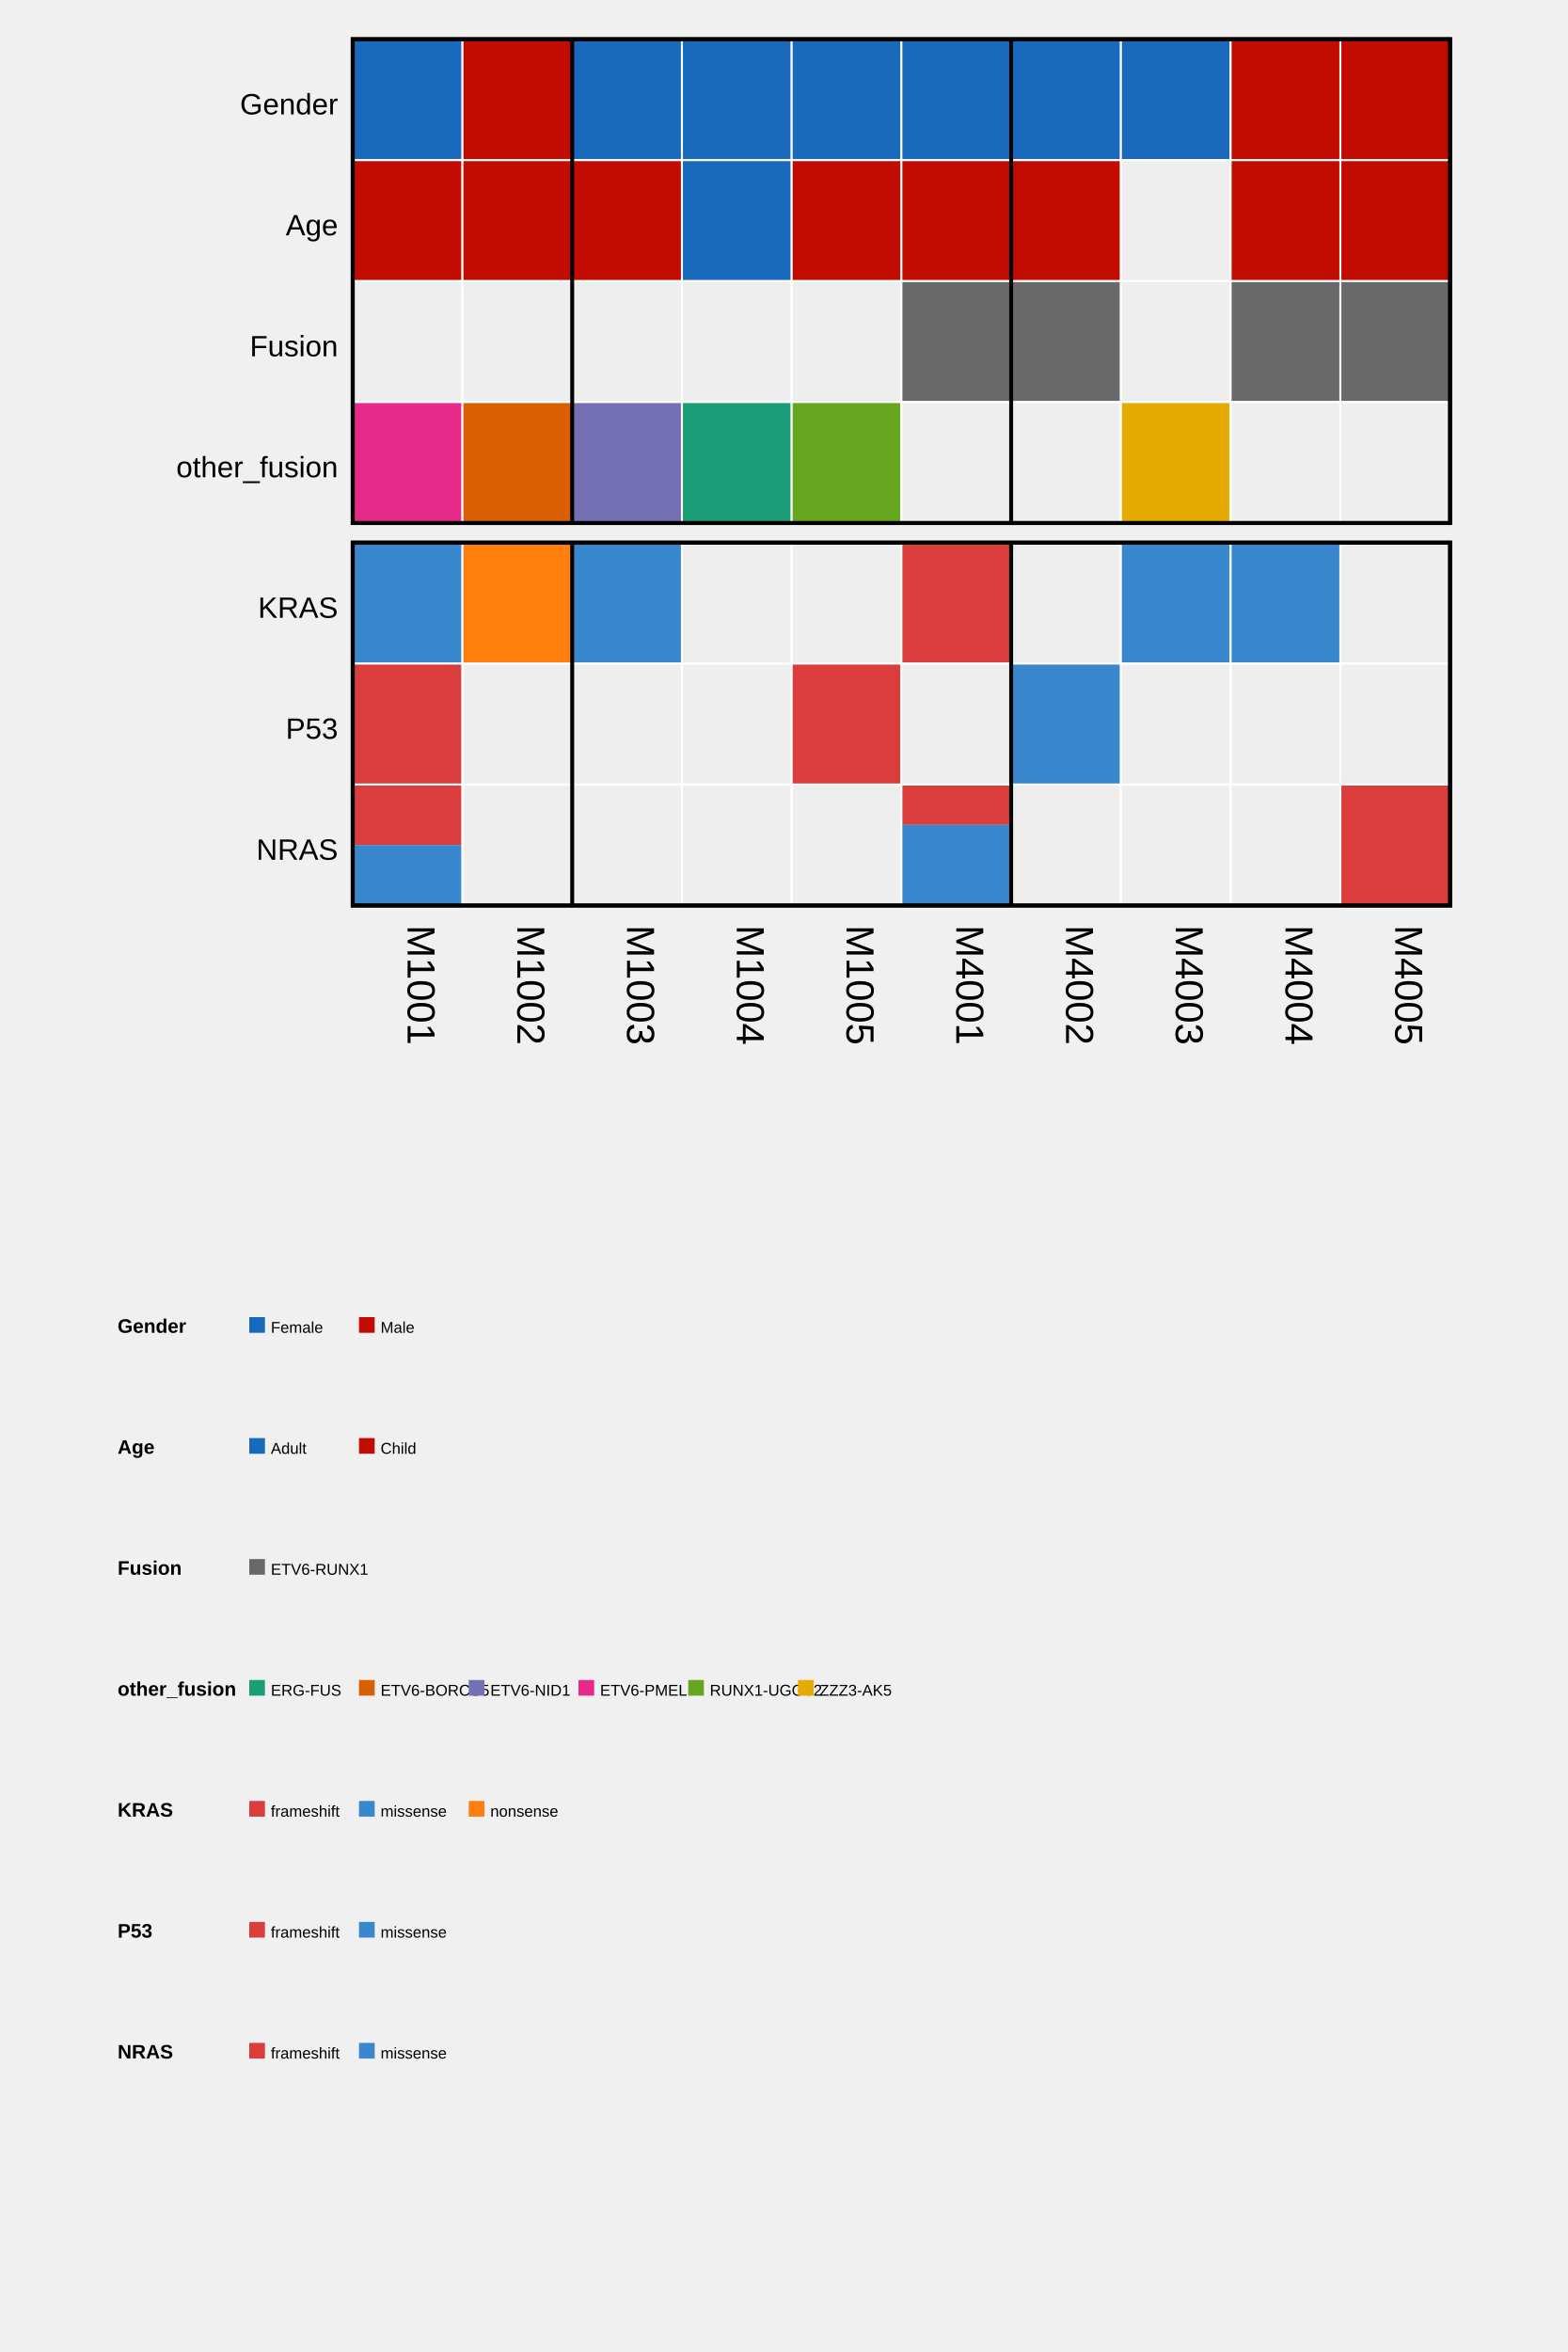
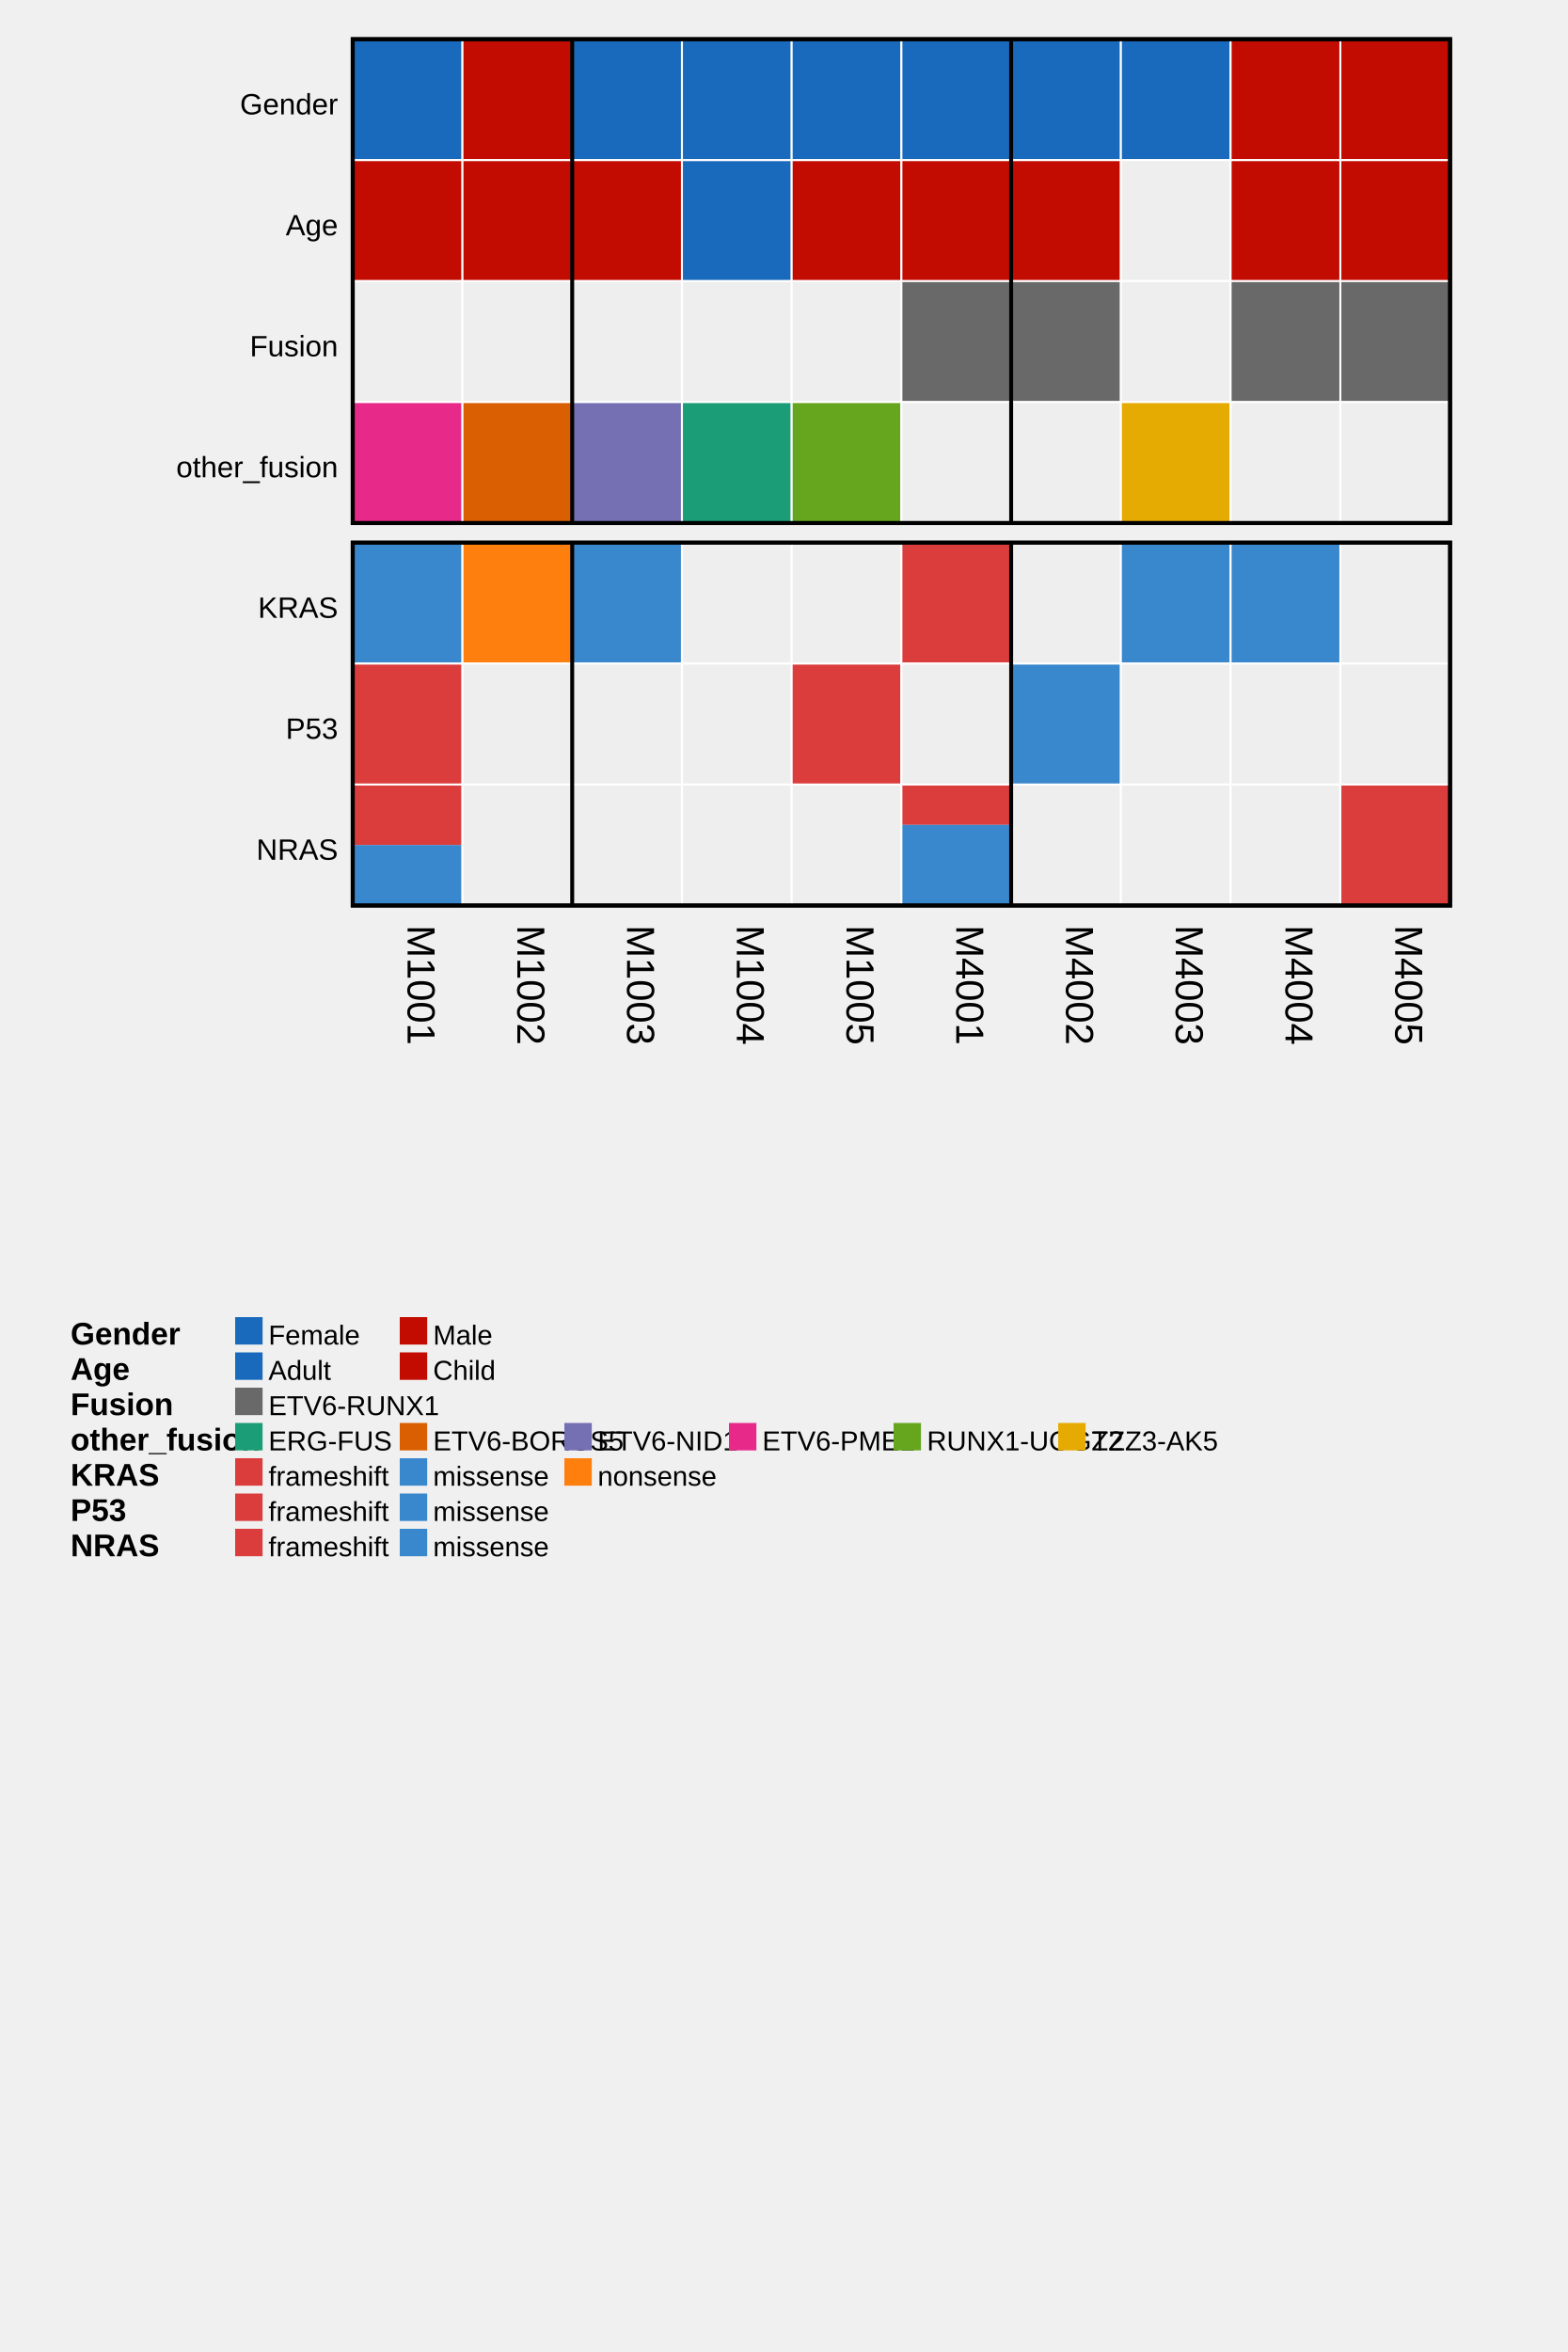
<svg xmlns="http://www.w3.org/2000/svg" xmlns:xlink="http://www.w3.org/1999/xlink" width="800" height="1200" version="1.1">
  <defs>
    <g id="legend_1_mat" style="font-family:Arial;">
      <rect x="0" y="0" width="56" height="61.714" style="fill:#196ABD;stroke:#FFFFFF;stroke-width:1;" />
      <rect x="56" y="0" width="56" height="61.714" style="fill:#C20B01;stroke:#FFFFFF;stroke-width:1;" />
      <rect x="112" y="0" width="56" height="61.714" style="fill:#196ABD;stroke:#FFFFFF;stroke-width:1;" />
      <rect x="168" y="0" width="56" height="61.714" style="fill:#196ABD;stroke:#FFFFFF;stroke-width:1;" />
      <rect x="224" y="0" width="56" height="61.714" style="fill:#196ABD;stroke:#FFFFFF;stroke-width:1;" />
      <rect x="280" y="0" width="56" height="61.714" style="fill:#196ABD;stroke:#FFFFFF;stroke-width:1;" />
      <rect x="336" y="0" width="56" height="61.714" style="fill:#196ABD;stroke:#FFFFFF;stroke-width:1;" />
      <rect x="392" y="0" width="56" height="61.714" style="fill:#196ABD;stroke:#FFFFFF;stroke-width:1;" />
      <rect x="448" y="0" width="56" height="61.714" style="fill:#C20B01;stroke:#FFFFFF;stroke-width:1;" />
      <rect x="504" y="0" width="56" height="61.714" style="fill:#C20B01;stroke:#FFFFFF;stroke-width:1;" />
      <text x="-7.5" y="38.357" style="font-size:15;text-anchor:end;">Gender</text>
      <line x1="0" y1="30.857" x2="-4.5" y2="30.857" style="stroke-width:1;" />
      <rect x="0" y="61.714" width="56" height="61.714" style="fill:#C20B01;stroke:#FFFFFF;stroke-width:1;" />
      <rect x="56" y="61.714" width="56" height="61.714" style="fill:#C20B01;stroke:#FFFFFF;stroke-width:1;" />
      <rect x="112" y="61.714" width="56" height="61.714" style="fill:#C20B01;stroke:#FFFFFF;stroke-width:1;" />
      <rect x="168" y="61.714" width="56" height="61.714" style="fill:#196ABD;stroke:#FFFFFF;stroke-width:1;" />
      <rect x="224" y="61.714" width="56" height="61.714" style="fill:#C20B01;stroke:#FFFFFF;stroke-width:1;" />
      <rect x="280" y="61.714" width="56" height="61.714" style="fill:#C20B01;stroke:#FFFFFF;stroke-width:1;" />
      <rect x="336" y="61.714" width="56" height="61.714" style="fill:#C20B01;stroke:#FFFFFF;stroke-width:1;" />
      <rect x="392" y="61.714" width="56" height="61.714" style="fill:#EEEEEE;stroke:#FFFFFF;stroke-width:1;" />
      <rect x="448" y="61.714" width="56" height="61.714" style="fill:#C20B01;stroke:#FFFFFF;stroke-width:1;" />
      <rect x="504" y="61.714" width="56" height="61.714" style="fill:#C20B01;stroke:#FFFFFF;stroke-width:1;" />
      <text x="-7.5" y="100.071" style="font-size:15;text-anchor:end;">Age</text>
      <line x1="0" y1="92.571" x2="-4.5" y2="92.571" style="stroke-width:1;" />
      <rect x="0" y="123.429" width="56" height="61.714" style="fill:#EEEEEE;stroke:#FFFFFF;stroke-width:1;" />
      <rect x="56" y="123.429" width="56" height="61.714" style="fill:#EEEEEE;stroke:#FFFFFF;stroke-width:1;" />
      <rect x="112" y="123.429" width="56" height="61.714" style="fill:#EEEEEE;stroke:#FFFFFF;stroke-width:1;" />
      <rect x="168" y="123.429" width="56" height="61.714" style="fill:#EEEEEE;stroke:#FFFFFF;stroke-width:1;" />
      <rect x="224" y="123.429" width="56" height="61.714" style="fill:#EEEEEE;stroke:#FFFFFF;stroke-width:1;" />
      <rect x="280" y="123.429" width="56" height="61.714" style="fill:#696969;stroke:#FFFFFF;stroke-width:1;" />
      <rect x="336" y="123.429" width="56" height="61.714" style="fill:#696969;stroke:#FFFFFF;stroke-width:1;" />
      <rect x="392" y="123.429" width="56" height="61.714" style="fill:#EEEEEE;stroke:#FFFFFF;stroke-width:1;" />
      <rect x="448" y="123.429" width="56" height="61.714" style="fill:#696969;stroke:#FFFFFF;stroke-width:1;" />
      <rect x="504" y="123.429" width="56" height="61.714" style="fill:#696969;stroke:#FFFFFF;stroke-width:1;" />
      <text x="-7.5" y="161.786" style="font-size:15;text-anchor:end;">Fusion</text>
      <line x1="0" y1="154.286" x2="-4.5" y2="154.286" style="stroke-width:1;" />
      <rect x="0" y="185.143" width="56" height="61.714" style="fill:#E7298A;stroke:#FFFFFF;stroke-width:1;" />
      <rect x="56" y="185.143" width="56" height="61.714" style="fill:#D95F02;stroke:#FFFFFF;stroke-width:1;" />
      <rect x="112" y="185.143" width="56" height="61.714" style="fill:#7570B3;stroke:#FFFFFF;stroke-width:1;" />
      <rect x="168" y="185.143" width="56" height="61.714" style="fill:#1B9E77;stroke:#FFFFFF;stroke-width:1;" />
      <rect x="224" y="185.143" width="56" height="61.714" style="fill:#66A61E;stroke:#FFFFFF;stroke-width:1;" />
      <rect x="280" y="185.143" width="56" height="61.714" style="fill:#EEEEEE;stroke:#FFFFFF;stroke-width:1;" />
      <rect x="336" y="185.143" width="56" height="61.714" style="fill:#EEEEEE;stroke:#FFFFFF;stroke-width:1;" />
      <rect x="392" y="185.143" width="56" height="61.714" style="fill:#E6AB02;stroke:#FFFFFF;stroke-width:1;" />
      <rect x="448" y="185.143" width="56" height="61.714" style="fill:#EEEEEE;stroke:#FFFFFF;stroke-width:1;" />
      <rect x="504" y="185.143" width="56" height="61.714" style="fill:#EEEEEE;stroke:#FFFFFF;stroke-width:1;" />
      <text x="-7.5" y="223.5" style="font-size:15;text-anchor:end;">other_fusion</text>
      <line x1="0" y1="216" x2="-4.5" y2="216" style="stroke-width:1;" />
    </g>
    <g id="legend_1_outline" style="stroke:#000000;stroke-width:2;font-family:Arial;">
      <rect x="0" y="0" width="560" height="246.857" style="fill:none;" />
      <line x1="112" y1="0" x2="112" y2="246.857" />
      <rect x="0" y="0" width="560" height="246.857" style="fill:none;" />
      <line x1="336" y1="0" x2="336" y2="246.857" />
    </g>
    <g id="legend_1_leg_text" style="font-family:Arial;">
-       <text x="0" y="8" style="font-size:10;font-weight:bold;">Gender</text>
-       <rect x="67.2" y="0" width="8" height="8" style="fill:#196ABD;stroke-width:0;" />
-       <text x="78.2" y="8" style="font-size:8;">Female</text>
-       <rect x="123.2" y="0" width="8" height="8" style="fill:#C20B01;stroke-width:0;" />
-       <text x="134.2" y="8" style="font-size:8;">Male</text>
-       <text x="0" y="69.714" style="font-size:10;font-weight:bold;">Age</text>
-       <rect x="67.2" y="61.714" width="8" height="8" style="fill:#196ABD;stroke-width:0;" />
-       <text x="78.2" y="69.714" style="font-size:8;">Adult</text>
-       <rect x="123.2" y="61.714" width="8" height="8" style="fill:#C20B01;stroke-width:0;" />
-       <text x="134.2" y="69.714" style="font-size:8;">Child</text>
-       <text x="0" y="131.429" style="font-size:10;font-weight:bold;">Fusion</text>
-       <rect x="67.2" y="123.429" width="8" height="8" style="fill:#696969;stroke-width:0;" />
-       <text x="78.2" y="131.429" style="font-size:8;">ETV6-RUNX1</text>
-       <text x="0" y="193.143" style="font-size:10;font-weight:bold;">other_fusion</text>
-       <rect x="67.2" y="185.143" width="8" height="8" style="fill:#1B9E77;stroke-width:0;" />
-       <text x="78.2" y="193.143" style="font-size:8;">ERG-FUS</text>
-       <rect x="123.2" y="185.143" width="8" height="8" style="fill:#D95F02;stroke-width:0;" />
-       <text x="134.2" y="193.143" style="font-size:8;">ETV6-BORCS5</text>
-       <rect x="179.2" y="185.143" width="8" height="8" style="fill:#7570B3;stroke-width:0;" />
-       <text x="190.2" y="193.143" style="font-size:8;">ETV6-NID1</text>
-       <rect x="235.2" y="185.143" width="8" height="8" style="fill:#E7298A;stroke-width:0;" />
-       <text x="246.2" y="193.143" style="font-size:8;">ETV6-PMEL</text>
-       <rect x="291.2" y="185.143" width="8" height="8" style="fill:#66A61E;stroke-width:0;" />
-       <text x="302.2" y="193.143" style="font-size:8;">RUNX1-UGGT2</text>
-       <rect x="347.2" y="185.143" width="8" height="8" style="fill:#E6AB02;stroke-width:0;" />
-       <text x="358.2" y="193.143" style="font-size:8;">ZZZ3-AK5</text>
+       <text x="0" y="14" style="font-size:16;font-weight:bold;">Gender</text>
+       <rect x="84" y="0" width="14" height="14" style="fill:#196ABD;stroke-width:0;" />
+       <text x="101" y="14" style="font-size:14;">Female</text>
+       <rect x="168" y="0" width="14" height="14" style="fill:#C20B01;stroke-width:0;" />
+       <text x="185" y="14" style="font-size:14;">Male</text>
+       <text x="0" y="32" style="font-size:16;font-weight:bold;">Age</text>
+       <rect x="84" y="18" width="14" height="14" style="fill:#196ABD;stroke-width:0;" />
+       <text x="101" y="32" style="font-size:14;">Adult</text>
+       <rect x="168" y="18" width="14" height="14" style="fill:#C20B01;stroke-width:0;" />
+       <text x="185" y="32" style="font-size:14;">Child</text>
+       <text x="0" y="50" style="font-size:16;font-weight:bold;">Fusion</text>
+       <rect x="84" y="36" width="14" height="14" style="fill:#696969;stroke-width:0;" />
+       <text x="101" y="50" style="font-size:14;">ETV6-RUNX1</text>
+       <text x="0" y="68" style="font-size:16;font-weight:bold;">other_fusion</text>
+       <rect x="84" y="54" width="14" height="14" style="fill:#1B9E77;stroke-width:0;" />
+       <text x="101" y="68" style="font-size:14;">ERG-FUS</text>
+       <rect x="168" y="54" width="14" height="14" style="fill:#D95F02;stroke-width:0;" />
+       <text x="185" y="68" style="font-size:14;">ETV6-BORCS5</text>
+       <rect x="252" y="54" width="14" height="14" style="fill:#7570B3;stroke-width:0;" />
+       <text x="269" y="68" style="font-size:14;">ETV6-NID1</text>
+       <rect x="336" y="54" width="14" height="14" style="fill:#E7298A;stroke-width:0;" />
+       <text x="353" y="68" style="font-size:14;">ETV6-PMEL</text>
+       <rect x="420" y="54" width="14" height="14" style="fill:#66A61E;stroke-width:0;" />
+       <text x="437" y="68" style="font-size:14;">RUNX1-UGGT2</text>
+       <rect x="504" y="54" width="14" height="14" style="fill:#E6AB02;stroke-width:0;" />
+       <text x="521" y="68" style="font-size:14;">ZZZ3-AK5</text>
    </g>
    <g id="legend_2_mat" style="font-family:Arial;">
      <rect x="0" y="0" width="56" height="61.714" style="fill:#3987CC;stroke:#FFFFFF;stroke-width:1;" />
      <rect x="56" y="0" width="56" height="61.714" style="fill:#FF7F0E;stroke:#FFFFFF;stroke-width:1;" />
      <rect x="112" y="0" width="56" height="61.714" style="fill:#3987CC;stroke:#FFFFFF;stroke-width:1;" />
      <rect x="168" y="0" width="56" height="61.714" style="fill:#EEEEEE;stroke:#FFFFFF;stroke-width:1;" />
      <rect x="224" y="0" width="56" height="61.714" style="fill:#EEEEEE;stroke:#FFFFFF;stroke-width:1;" />
      <rect x="280" y="0" width="56" height="61.714" style="fill:#DB3D3D;stroke:#FFFFFF;stroke-width:1;" />
      <rect x="336" y="0" width="56" height="61.714" style="fill:#EEEEEE;stroke:#FFFFFF;stroke-width:1;" />
      <rect x="392" y="0" width="56" height="61.714" style="fill:#3987CC;stroke:#FFFFFF;stroke-width:1;" />
      <rect x="448" y="0" width="56" height="61.714" style="fill:#3987CC;stroke:#FFFFFF;stroke-width:1;" />
      <rect x="504" y="0" width="56" height="61.714" style="fill:#EEEEEE;stroke:#FFFFFF;stroke-width:1;" />
      <text x="-7.5" y="38.357" style="font-size:15;text-anchor:end;">KRAS</text>
      <line x1="0" y1="30.857" x2="-4.5" y2="30.857" style="stroke-width:1;" />
      <rect x="0" y="61.714" width="56" height="61.714" style="fill:#DB3D3D;stroke:#FFFFFF;stroke-width:1;" />
      <rect x="56" y="61.714" width="56" height="61.714" style="fill:#EEEEEE;stroke:#FFFFFF;stroke-width:1;" />
      <rect x="112" y="61.714" width="56" height="61.714" style="fill:#EEEEEE;stroke:#FFFFFF;stroke-width:1;" />
      <rect x="168" y="61.714" width="56" height="61.714" style="fill:#EEEEEE;stroke:#FFFFFF;stroke-width:1;" />
      <rect x="224" y="61.714" width="56" height="61.714" style="fill:#DB3D3D;stroke:#FFFFFF;stroke-width:1;" />
      <rect x="280" y="61.714" width="56" height="61.714" style="fill:#EEEEEE;stroke:#FFFFFF;stroke-width:1;" />
      <rect x="336" y="61.714" width="56" height="61.714" style="fill:#3987CC;stroke:#FFFFFF;stroke-width:1;" />
      <rect x="392" y="61.714" width="56" height="61.714" style="fill:#EEEEEE;stroke:#FFFFFF;stroke-width:1;" />
      <rect x="448" y="61.714" width="56" height="61.714" style="fill:#EEEEEE;stroke:#FFFFFF;stroke-width:1;" />
      <rect x="504" y="61.714" width="56" height="61.714" style="fill:#EEEEEE;stroke:#FFFFFF;stroke-width:1;" />
      <text x="-7.5" y="100.071" style="font-size:15;text-anchor:end;">P53</text>
      <line x1="0" y1="92.571" x2="-4.5" y2="92.571" style="stroke-width:1;" />
      <rect x="0" y="123.429" width="56" height="30.857" style="fill:#DB3D3D;stroke:none;" />
      <rect x="0" y="154.286" width="56" height="30.857" style="fill:#3987CC;stroke:none;" />
      <rect x="0" y="123.429" width="56" height="61.714" style="fill:none;stroke:#FFFFFF;stroke-width:1;" />
      <rect x="56" y="123.429" width="56" height="61.714" style="fill:#EEEEEE;stroke:#FFFFFF;stroke-width:1;" />
      <rect x="112" y="123.429" width="56" height="61.714" style="fill:#EEEEEE;stroke:#FFFFFF;stroke-width:1;" />
      <rect x="168" y="123.429" width="56" height="61.714" style="fill:#EEEEEE;stroke:#FFFFFF;stroke-width:1;" />
      <rect x="224" y="123.429" width="56" height="61.714" style="fill:#EEEEEE;stroke:#FFFFFF;stroke-width:1;" />
      <rect x="280" y="123.429" width="56" height="20.571" style="fill:#DB3D3D;stroke:none;" />
      <rect x="280" y="144" width="56" height="41.143" style="fill:#3987CC;stroke:none;" />
      <rect x="280" y="123.429" width="56" height="61.714" style="fill:none;stroke:#FFFFFF;stroke-width:1;" />
      <rect x="336" y="123.429" width="56" height="61.714" style="fill:#EEEEEE;stroke:#FFFFFF;stroke-width:1;" />
      <rect x="392" y="123.429" width="56" height="61.714" style="fill:#EEEEEE;stroke:#FFFFFF;stroke-width:1;" />
      <rect x="448" y="123.429" width="56" height="61.714" style="fill:#EEEEEE;stroke:#FFFFFF;stroke-width:1;" />
      <rect x="504" y="123.429" width="56" height="61.714" style="fill:#DB3D3D;stroke:#FFFFFF;stroke-width:1;" />
      <text x="-7.5" y="161.786" style="font-size:15;text-anchor:end;">NRAS</text>
      <line x1="0" y1="154.286" x2="-4.5" y2="154.286" style="stroke-width:1;" />
    </g>
    <g id="legend_2_outline" style="stroke:#000000;stroke-width:2;font-family:Arial;">
      <rect x="0" y="0" width="560" height="185.143" style="fill:none;" />
      <line x1="112" y1="0" x2="112" y2="185.143" />
      <rect x="0" y="0" width="560" height="185.143" style="fill:none;" />
      <line x1="336" y1="0" x2="336" y2="185.143" />
    </g>
    <g id="legend_2_leg_text" style="font-family:Arial;">
-       <text x="0" y="8" style="font-size:10;font-weight:bold;">KRAS</text>
-       <rect x="67.2" y="0" width="8" height="8" style="fill:#DB3D3D;stroke-width:0;" />
-       <text x="78.2" y="8" style="font-size:8;">frameshift</text>
-       <rect x="123.2" y="0" width="8" height="8" style="fill:#3987CC;stroke-width:0;" />
-       <text x="134.2" y="8" style="font-size:8;">missense</text>
-       <rect x="179.2" y="0" width="8" height="8" style="fill:#FF7F0E;stroke-width:0;" />
-       <text x="190.2" y="8" style="font-size:8;">nonsense</text>
-       <text x="0" y="69.714" style="font-size:10;font-weight:bold;">P53</text>
-       <rect x="67.2" y="61.714" width="8" height="8" style="fill:#DB3D3D;stroke-width:0;" />
-       <text x="78.2" y="69.714" style="font-size:8;">frameshift</text>
-       <rect x="123.2" y="61.714" width="8" height="8" style="fill:#3987CC;stroke-width:0;" />
-       <text x="134.2" y="69.714" style="font-size:8;">missense</text>
-       <text x="0" y="131.429" style="font-size:10;font-weight:bold;">NRAS</text>
-       <rect x="67.2" y="123.429" width="8" height="8" style="fill:#DB3D3D;stroke-width:0;" />
-       <text x="78.2" y="131.429" style="font-size:8;">frameshift</text>
-       <rect x="123.2" y="123.429" width="8" height="8" style="fill:#3987CC;stroke-width:0;" />
-       <text x="134.2" y="131.429" style="font-size:8;">missense</text>
+       <text x="0" y="14" style="font-size:16;font-weight:bold;">KRAS</text>
+       <rect x="84" y="0" width="14" height="14" style="fill:#DB3D3D;stroke-width:0;" />
+       <text x="101" y="14" style="font-size:14;">frameshift</text>
+       <rect x="168" y="0" width="14" height="14" style="fill:#3987CC;stroke-width:0;" />
+       <text x="185" y="14" style="font-size:14;">missense</text>
+       <rect x="252" y="0" width="14" height="14" style="fill:#FF7F0E;stroke-width:0;" />
+       <text x="269" y="14" style="font-size:14;">nonsense</text>
+       <text x="0" y="32" style="font-size:16;font-weight:bold;">P53</text>
+       <rect x="84" y="18" width="14" height="14" style="fill:#DB3D3D;stroke-width:0;" />
+       <text x="101" y="32" style="font-size:14;">frameshift</text>
+       <rect x="168" y="18" width="14" height="14" style="fill:#3987CC;stroke-width:0;" />
+       <text x="185" y="32" style="font-size:14;">missense</text>
+       <text x="0" y="50" style="font-size:16;font-weight:bold;">NRAS</text>
+       <rect x="84" y="36" width="14" height="14" style="fill:#DB3D3D;stroke-width:0;" />
+       <text x="101" y="50" style="font-size:14;">frameshift</text>
+       <rect x="168" y="36" width="14" height="14" style="fill:#3987CC;stroke-width:0;" />
+       <text x="185" y="50" style="font-size:14;">missense</text>
    </g>
    <g id="sample_list" style="font-family:Arial;">
      <text x="28" y="0" style="font-size:20;" transform="rotate(90,28,0) ">M1001</text>
      <text x="84" y="0" style="font-size:20;" transform="rotate(90,84,0) ">M1002</text>
      <text x="140" y="0" style="font-size:20;" transform="rotate(90,140,0) ">M1003</text>
      <text x="196" y="0" style="font-size:20;" transform="rotate(90,196,0) ">M1004</text>
      <text x="252" y="0" style="font-size:20;" transform="rotate(90,252,0) ">M1005</text>
      <text x="308" y="0" style="font-size:20;" transform="rotate(90,308,0) ">M4001</text>
      <text x="364" y="0" style="font-size:20;" transform="rotate(90,364,0) ">M4002</text>
      <text x="420" y="0" style="font-size:20;" transform="rotate(90,420,0) ">M4003</text>
      <text x="476" y="0" style="font-size:20;" transform="rotate(90,476,0) ">M4004</text>
      <text x="532" y="0" style="font-size:20;" transform="rotate(90,532,0) ">M4005</text>
    </g>
  </defs>
  <g id="use" style="font-family:Arial;" transform="translate(20,20)">
    <use xlink:href="#legend_1_mat" x="160" y="0" />
    <use xlink:href="#legend_1_outline" x="160" y="0" />
-     <use xlink:href="#legend_1_leg_text" x="40" y="652" />
+     <use xlink:href="#legend_1_leg_text" x="16" y="652" />
    <use xlink:href="#legend_2_mat" x="160" y="256.857" />
    <use xlink:href="#legend_2_outline" x="160" y="256.857" />
-     <use xlink:href="#legend_2_leg_text" x="40" y="898.857" />
+     <use xlink:href="#legend_2_leg_text" x="16" y="724" />
    <use xlink:href="#sample_list" x="160" y="452" />
  </g>
</svg>
